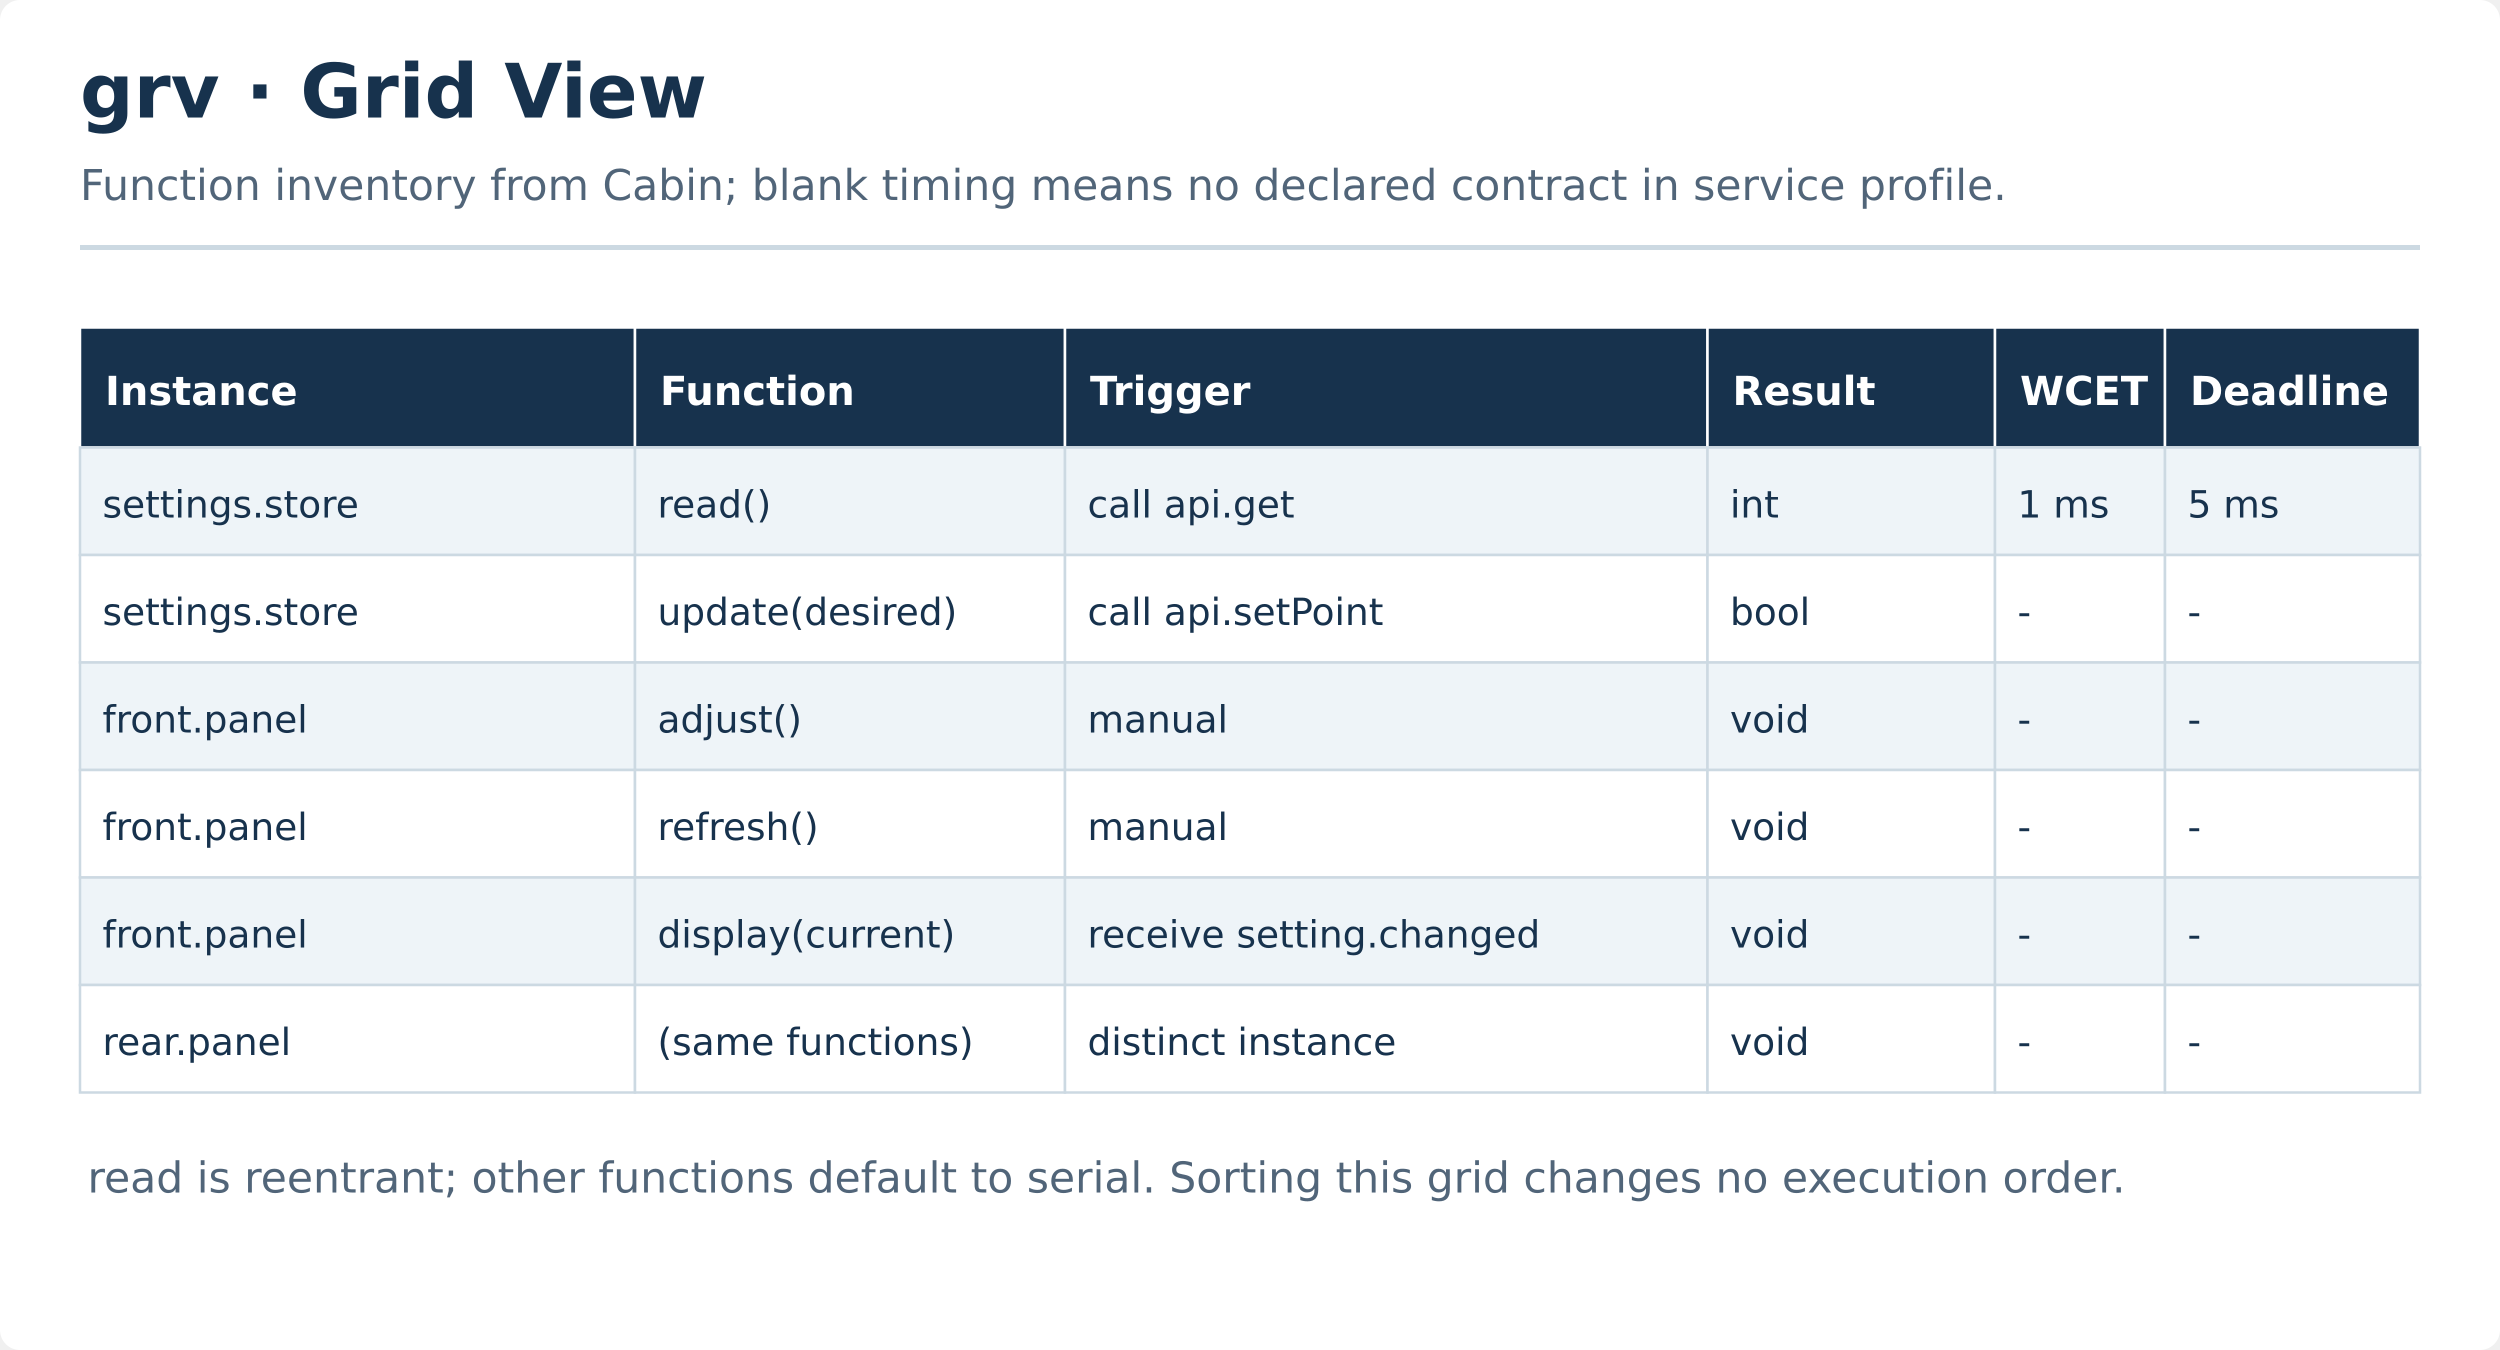
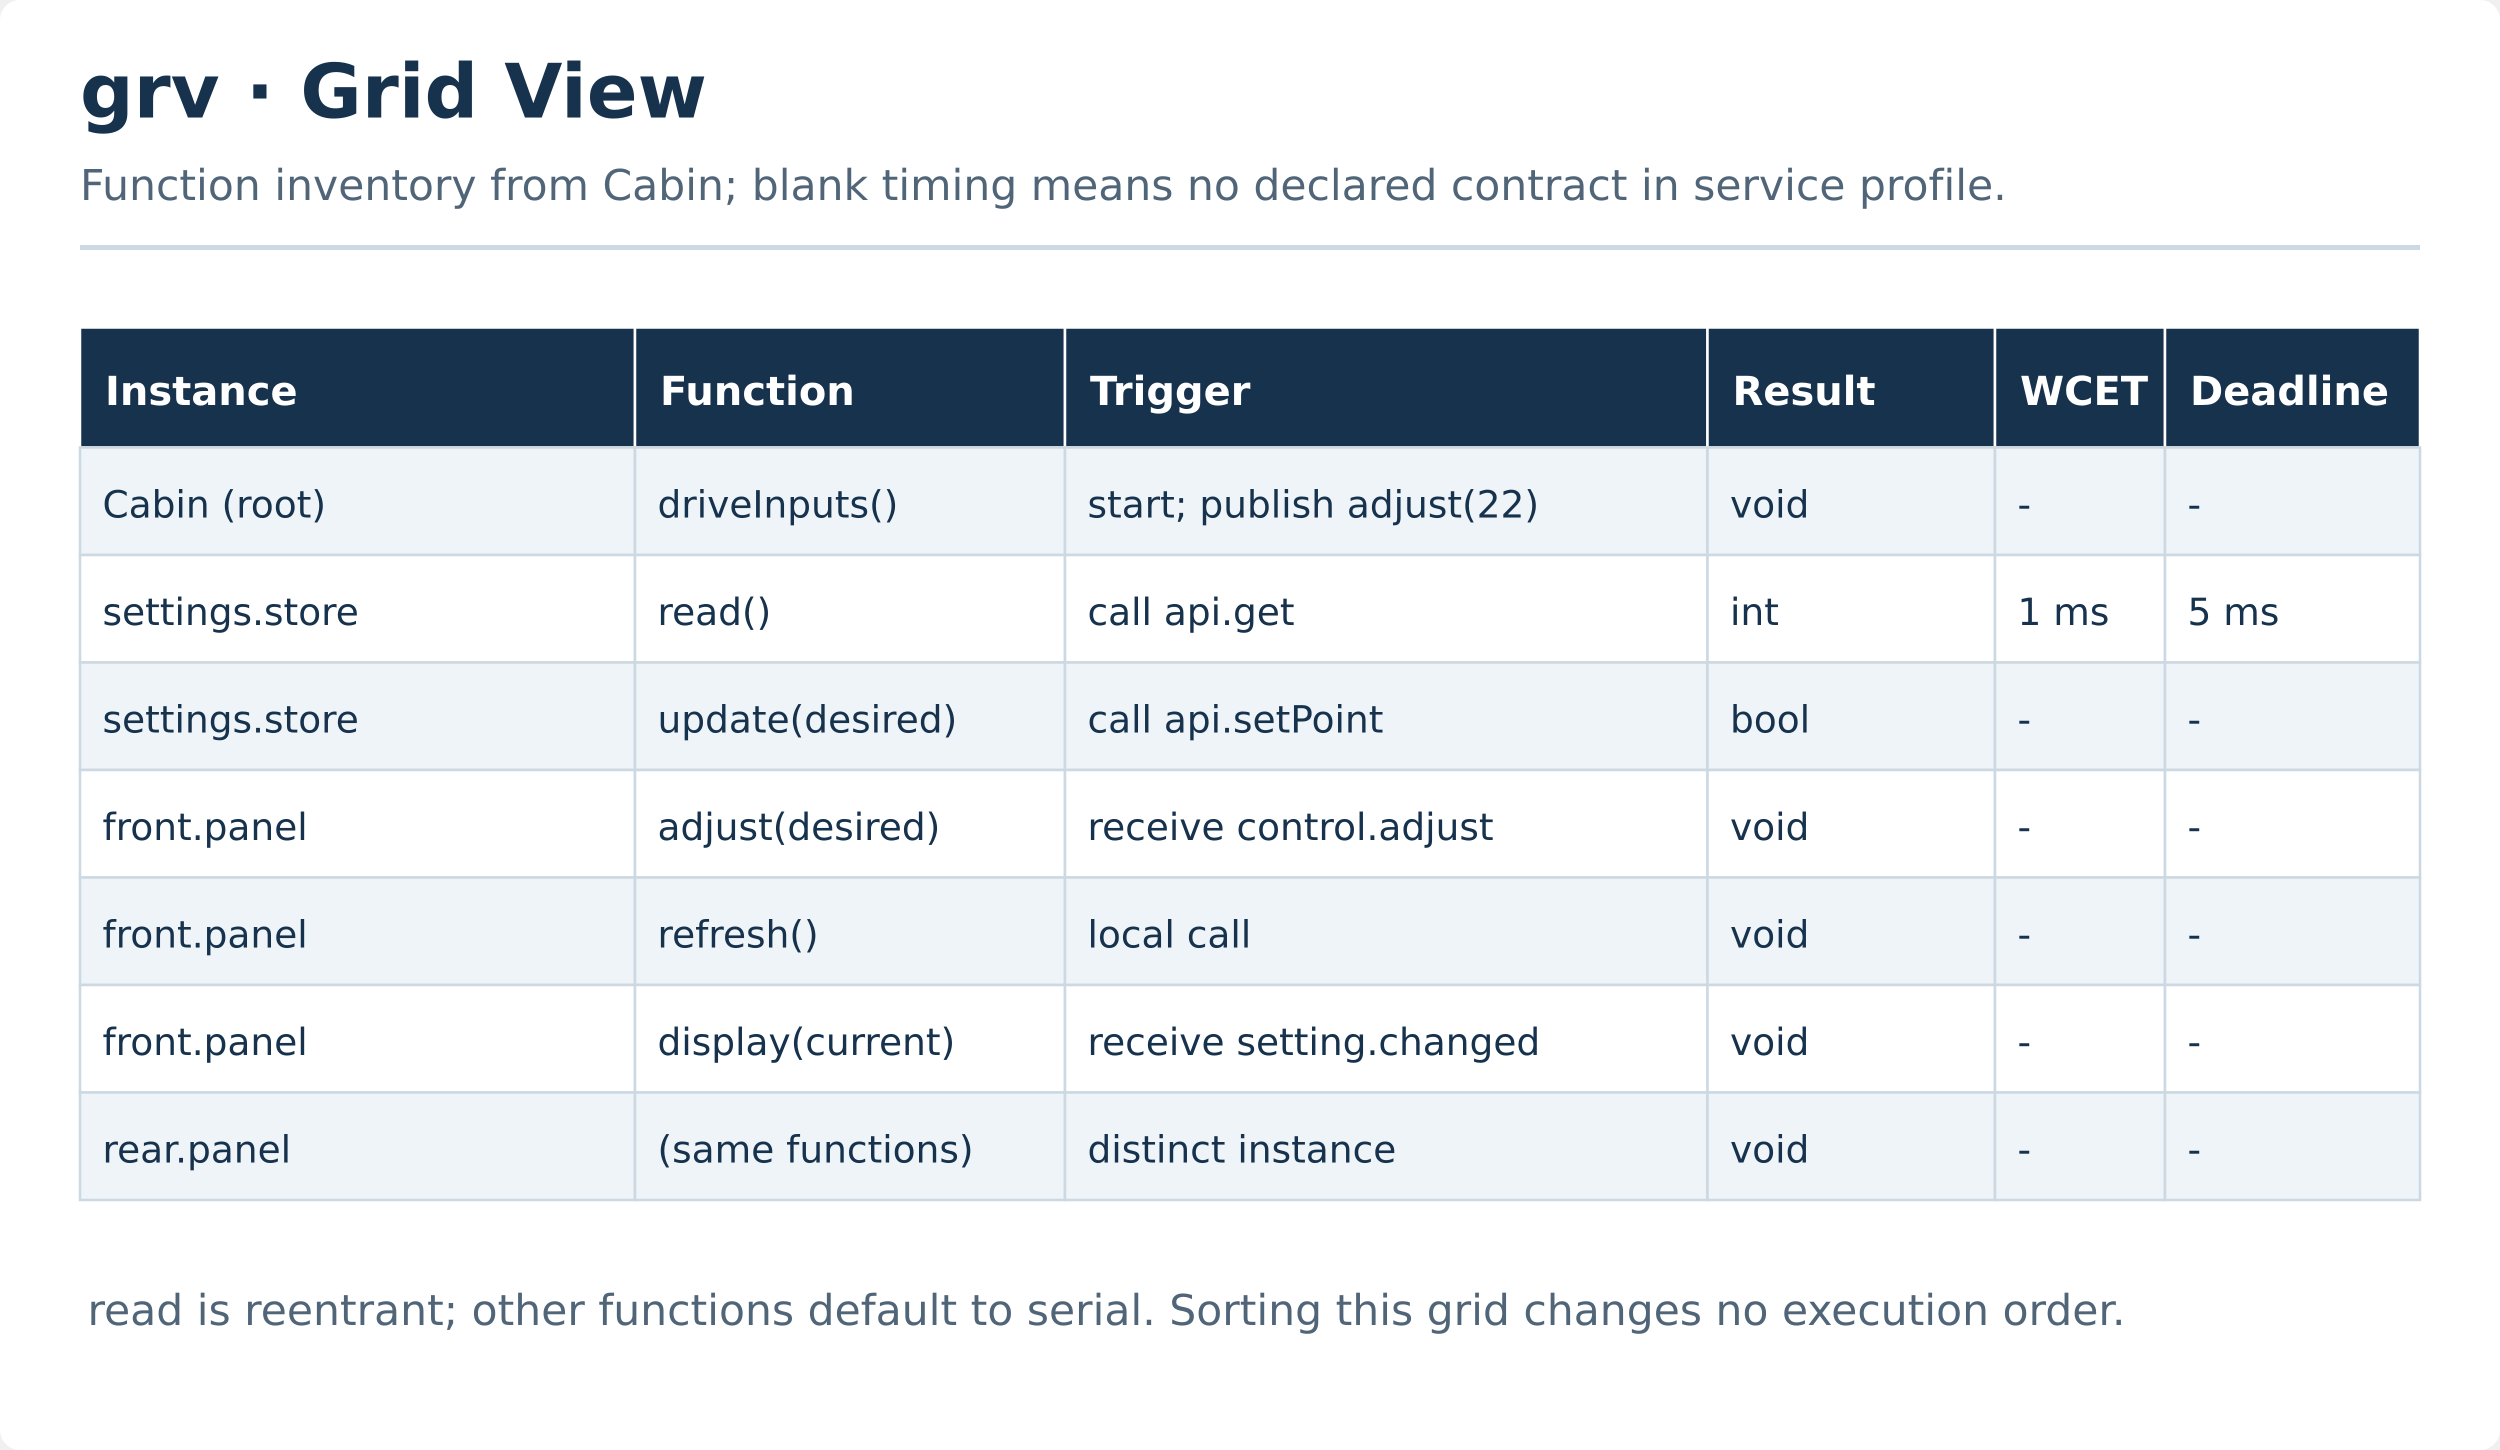
- <svg xmlns="http://www.w3.org/2000/svg" width="1000" height="540" viewBox="0 0 1000 540" role="img" aria-labelledby="title desc">
+ <svg xmlns="http://www.w3.org/2000/svg" width="1000" height="580" viewBox="0 0 1000 580" role="img" aria-labelledby="title desc">
  <defs>
    <marker id="arrow" markerWidth="9" markerHeight="9" refX="8" refY="4" orient="auto">
      <path d="M0 0 L8 4 L0 8 Z" fill="#17324d" />
    </marker>
  </defs>
  <g font-family="DejaVu Sans, sans-serif">
-     <rect x="0" y="0" width="1000" height="540" rx="8" fill="#ffffff" stroke="none" />
+     <rect x="0" y="0" width="1000" height="580" rx="8" fill="#ffffff" stroke="none" />
    <text x="32" y="47" font-size="30" font-weight="700" fill="#17324d">grv · Grid View</text>
    <text x="32" y="80" font-size="17" font-weight="400" fill="#516579">Function inventory from Cabin; blank timing means no declared contract in service profile.</text>
    <polyline points="32,99 968,99" fill="none" stroke="#ccd9e2" stroke-width="2" />
    <rect x="32" y="131" width="222" height="48" rx="0" fill="#17324d" stroke="white" />
    <text x="42" y="162" font-size="16" font-weight="700" fill="white">Instance</text>
    <rect x="254" y="131" width="172" height="48" rx="0" fill="#17324d" stroke="white" />
    <text x="264" y="162" font-size="16" font-weight="700" fill="white">Function</text>
    <rect x="426" y="131" width="257" height="48" rx="0" fill="#17324d" stroke="white" />
    <text x="436" y="162" font-size="16" font-weight="700" fill="white">Trigger</text>
    <rect x="683" y="131" width="115" height="48" rx="0" fill="#17324d" stroke="white" />
    <text x="693" y="162" font-size="16" font-weight="700" fill="white">Result</text>
    <rect x="798" y="131" width="68" height="48" rx="0" fill="#17324d" stroke="white" />
    <text x="808" y="162" font-size="16" font-weight="700" fill="white">WCET</text>
    <rect x="866" y="131" width="102" height="48" rx="0" fill="#17324d" stroke="white" />
    <text x="876" y="162" font-size="16" font-weight="700" fill="white">Deadline</text>
    <rect x="32" y="179" width="222" height="43" rx="0" fill="#eef4f8" stroke="#ccd9e2" />
-     <text x="41" y="207" font-size="15" font-weight="400" fill="#17324d">settings.store</text>
+     <text x="41" y="207" font-size="15" font-weight="400" fill="#17324d">Cabin (root)</text>
    <rect x="254" y="179" width="172" height="43" rx="0" fill="#eef4f8" stroke="#ccd9e2" />
-     <text x="263" y="207" font-size="15" font-weight="400" fill="#17324d">read()</text>
+     <text x="263" y="207" font-size="15" font-weight="400" fill="#17324d">driveInputs()</text>
    <rect x="426" y="179" width="257" height="43" rx="0" fill="#eef4f8" stroke="#ccd9e2" />
-     <text x="435" y="207" font-size="15" font-weight="400" fill="#17324d">call api.get</text>
+     <text x="435" y="207" font-size="15" font-weight="400" fill="#17324d">start; publish adjust(22)</text>
    <rect x="683" y="179" width="115" height="43" rx="0" fill="#eef4f8" stroke="#ccd9e2" />
-     <text x="692" y="207" font-size="15" font-weight="400" fill="#17324d">int</text>
+     <text x="692" y="207" font-size="15" font-weight="400" fill="#17324d">void</text>
    <rect x="798" y="179" width="68" height="43" rx="0" fill="#eef4f8" stroke="#ccd9e2" />
-     <text x="807" y="207" font-size="15" font-weight="400" fill="#17324d">1 ms</text>
+     <text x="807" y="207" font-size="15" font-weight="400" fill="#17324d">-</text>
    <rect x="866" y="179" width="102" height="43" rx="0" fill="#eef4f8" stroke="#ccd9e2" />
-     <text x="875" y="207" font-size="15" font-weight="400" fill="#17324d">5 ms</text>
+     <text x="875" y="207" font-size="15" font-weight="400" fill="#17324d">-</text>
    <rect x="32" y="222" width="222" height="43" rx="0" fill="white" stroke="#ccd9e2" />
    <text x="41" y="250" font-size="15" font-weight="400" fill="#17324d">settings.store</text>
    <rect x="254" y="222" width="172" height="43" rx="0" fill="white" stroke="#ccd9e2" />
-     <text x="263" y="250" font-size="15" font-weight="400" fill="#17324d">update(desired)</text>
+     <text x="263" y="250" font-size="15" font-weight="400" fill="#17324d">read()</text>
    <rect x="426" y="222" width="257" height="43" rx="0" fill="white" stroke="#ccd9e2" />
-     <text x="435" y="250" font-size="15" font-weight="400" fill="#17324d">call api.setPoint</text>
+     <text x="435" y="250" font-size="15" font-weight="400" fill="#17324d">call api.get</text>
    <rect x="683" y="222" width="115" height="43" rx="0" fill="white" stroke="#ccd9e2" />
-     <text x="692" y="250" font-size="15" font-weight="400" fill="#17324d">bool</text>
+     <text x="692" y="250" font-size="15" font-weight="400" fill="#17324d">int</text>
    <rect x="798" y="222" width="68" height="43" rx="0" fill="white" stroke="#ccd9e2" />
-     <text x="807" y="250" font-size="15" font-weight="400" fill="#17324d">-</text>
+     <text x="807" y="250" font-size="15" font-weight="400" fill="#17324d">1 ms</text>
    <rect x="866" y="222" width="102" height="43" rx="0" fill="white" stroke="#ccd9e2" />
-     <text x="875" y="250" font-size="15" font-weight="400" fill="#17324d">-</text>
+     <text x="875" y="250" font-size="15" font-weight="400" fill="#17324d">5 ms</text>
    <rect x="32" y="265" width="222" height="43" rx="0" fill="#eef4f8" stroke="#ccd9e2" />
-     <text x="41" y="293" font-size="15" font-weight="400" fill="#17324d">front.panel</text>
+     <text x="41" y="293" font-size="15" font-weight="400" fill="#17324d">settings.store</text>
    <rect x="254" y="265" width="172" height="43" rx="0" fill="#eef4f8" stroke="#ccd9e2" />
-     <text x="263" y="293" font-size="15" font-weight="400" fill="#17324d">adjust()</text>
+     <text x="263" y="293" font-size="15" font-weight="400" fill="#17324d">update(desired)</text>
    <rect x="426" y="265" width="257" height="43" rx="0" fill="#eef4f8" stroke="#ccd9e2" />
-     <text x="435" y="293" font-size="15" font-weight="400" fill="#17324d">manual</text>
+     <text x="435" y="293" font-size="15" font-weight="400" fill="#17324d">call api.setPoint</text>
    <rect x="683" y="265" width="115" height="43" rx="0" fill="#eef4f8" stroke="#ccd9e2" />
-     <text x="692" y="293" font-size="15" font-weight="400" fill="#17324d">void</text>
+     <text x="692" y="293" font-size="15" font-weight="400" fill="#17324d">bool</text>
    <rect x="798" y="265" width="68" height="43" rx="0" fill="#eef4f8" stroke="#ccd9e2" />
    <text x="807" y="293" font-size="15" font-weight="400" fill="#17324d">-</text>
    <rect x="866" y="265" width="102" height="43" rx="0" fill="#eef4f8" stroke="#ccd9e2" />
    <text x="875" y="293" font-size="15" font-weight="400" fill="#17324d">-</text>
    <rect x="32" y="308" width="222" height="43" rx="0" fill="white" stroke="#ccd9e2" />
    <text x="41" y="336" font-size="15" font-weight="400" fill="#17324d">front.panel</text>
    <rect x="254" y="308" width="172" height="43" rx="0" fill="white" stroke="#ccd9e2" />
-     <text x="263" y="336" font-size="15" font-weight="400" fill="#17324d">refresh()</text>
+     <text x="263" y="336" font-size="15" font-weight="400" fill="#17324d">adjust(desired)</text>
    <rect x="426" y="308" width="257" height="43" rx="0" fill="white" stroke="#ccd9e2" />
-     <text x="435" y="336" font-size="15" font-weight="400" fill="#17324d">manual</text>
+     <text x="435" y="336" font-size="15" font-weight="400" fill="#17324d">receive control.adjust</text>
    <rect x="683" y="308" width="115" height="43" rx="0" fill="white" stroke="#ccd9e2" />
    <text x="692" y="336" font-size="15" font-weight="400" fill="#17324d">void</text>
    <rect x="798" y="308" width="68" height="43" rx="0" fill="white" stroke="#ccd9e2" />
    <text x="807" y="336" font-size="15" font-weight="400" fill="#17324d">-</text>
    <rect x="866" y="308" width="102" height="43" rx="0" fill="white" stroke="#ccd9e2" />
    <text x="875" y="336" font-size="15" font-weight="400" fill="#17324d">-</text>
    <rect x="32" y="351" width="222" height="43" rx="0" fill="#eef4f8" stroke="#ccd9e2" />
    <text x="41" y="379" font-size="15" font-weight="400" fill="#17324d">front.panel</text>
    <rect x="254" y="351" width="172" height="43" rx="0" fill="#eef4f8" stroke="#ccd9e2" />
-     <text x="263" y="379" font-size="15" font-weight="400" fill="#17324d">display(current)</text>
+     <text x="263" y="379" font-size="15" font-weight="400" fill="#17324d">refresh()</text>
    <rect x="426" y="351" width="257" height="43" rx="0" fill="#eef4f8" stroke="#ccd9e2" />
-     <text x="435" y="379" font-size="15" font-weight="400" fill="#17324d">receive setting.changed</text>
+     <text x="435" y="379" font-size="15" font-weight="400" fill="#17324d">local call</text>
    <rect x="683" y="351" width="115" height="43" rx="0" fill="#eef4f8" stroke="#ccd9e2" />
    <text x="692" y="379" font-size="15" font-weight="400" fill="#17324d">void</text>
    <rect x="798" y="351" width="68" height="43" rx="0" fill="#eef4f8" stroke="#ccd9e2" />
    <text x="807" y="379" font-size="15" font-weight="400" fill="#17324d">-</text>
    <rect x="866" y="351" width="102" height="43" rx="0" fill="#eef4f8" stroke="#ccd9e2" />
    <text x="875" y="379" font-size="15" font-weight="400" fill="#17324d">-</text>
    <rect x="32" y="394" width="222" height="43" rx="0" fill="white" stroke="#ccd9e2" />
-     <text x="41" y="422" font-size="15" font-weight="400" fill="#17324d">rear.panel</text>
+     <text x="41" y="422" font-size="15" font-weight="400" fill="#17324d">front.panel</text>
    <rect x="254" y="394" width="172" height="43" rx="0" fill="white" stroke="#ccd9e2" />
-     <text x="263" y="422" font-size="15" font-weight="400" fill="#17324d">(same functions)</text>
+     <text x="263" y="422" font-size="15" font-weight="400" fill="#17324d">display(current)</text>
    <rect x="426" y="394" width="257" height="43" rx="0" fill="white" stroke="#ccd9e2" />
-     <text x="435" y="422" font-size="15" font-weight="400" fill="#17324d">distinct instance</text>
+     <text x="435" y="422" font-size="15" font-weight="400" fill="#17324d">receive setting.changed</text>
    <rect x="683" y="394" width="115" height="43" rx="0" fill="white" stroke="#ccd9e2" />
    <text x="692" y="422" font-size="15" font-weight="400" fill="#17324d">void</text>
    <rect x="798" y="394" width="68" height="43" rx="0" fill="white" stroke="#ccd9e2" />
    <text x="807" y="422" font-size="15" font-weight="400" fill="#17324d">-</text>
    <rect x="866" y="394" width="102" height="43" rx="0" fill="white" stroke="#ccd9e2" />
    <text x="875" y="422" font-size="15" font-weight="400" fill="#17324d">-</text>
-     <text x="35" y="477" font-size="17" font-weight="400" fill="#516579">read is reentrant; other functions default to serial. Sorting this grid changes no execution order.</text>
+     <rect x="32" y="437" width="222" height="43" rx="0" fill="#eef4f8" stroke="#ccd9e2" />
+     <text x="41" y="465" font-size="15" font-weight="400" fill="#17324d">rear.panel</text>
+     <rect x="254" y="437" width="172" height="43" rx="0" fill="#eef4f8" stroke="#ccd9e2" />
+     <text x="263" y="465" font-size="15" font-weight="400" fill="#17324d">(same functions)</text>
+     <rect x="426" y="437" width="257" height="43" rx="0" fill="#eef4f8" stroke="#ccd9e2" />
+     <text x="435" y="465" font-size="15" font-weight="400" fill="#17324d">distinct instance</text>
+     <rect x="683" y="437" width="115" height="43" rx="0" fill="#eef4f8" stroke="#ccd9e2" />
+     <text x="692" y="465" font-size="15" font-weight="400" fill="#17324d">void</text>
+     <rect x="798" y="437" width="68" height="43" rx="0" fill="#eef4f8" stroke="#ccd9e2" />
+     <text x="807" y="465" font-size="15" font-weight="400" fill="#17324d">-</text>
+     <rect x="866" y="437" width="102" height="43" rx="0" fill="#eef4f8" stroke="#ccd9e2" />
+     <text x="875" y="465" font-size="15" font-weight="400" fill="#17324d">-</text>
+     <text x="35" y="530" font-size="17" font-weight="400" fill="#516579">read is reentrant; other functions default to serial. Sorting this grid changes no execution order.</text>
  </g>
</svg>
